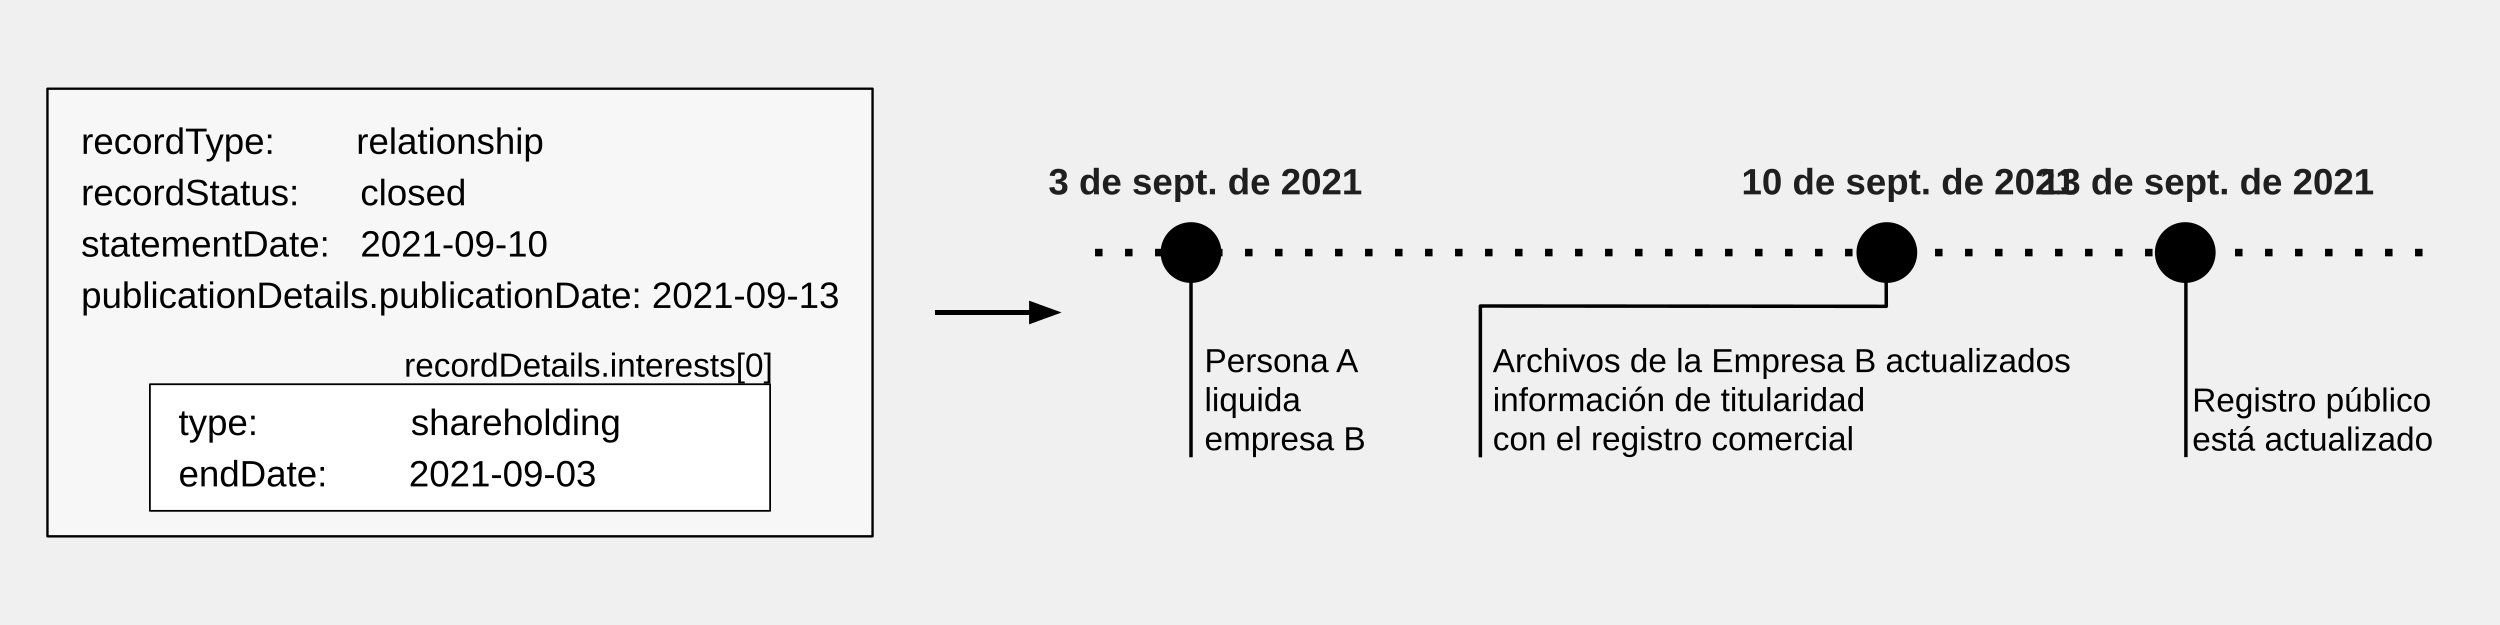
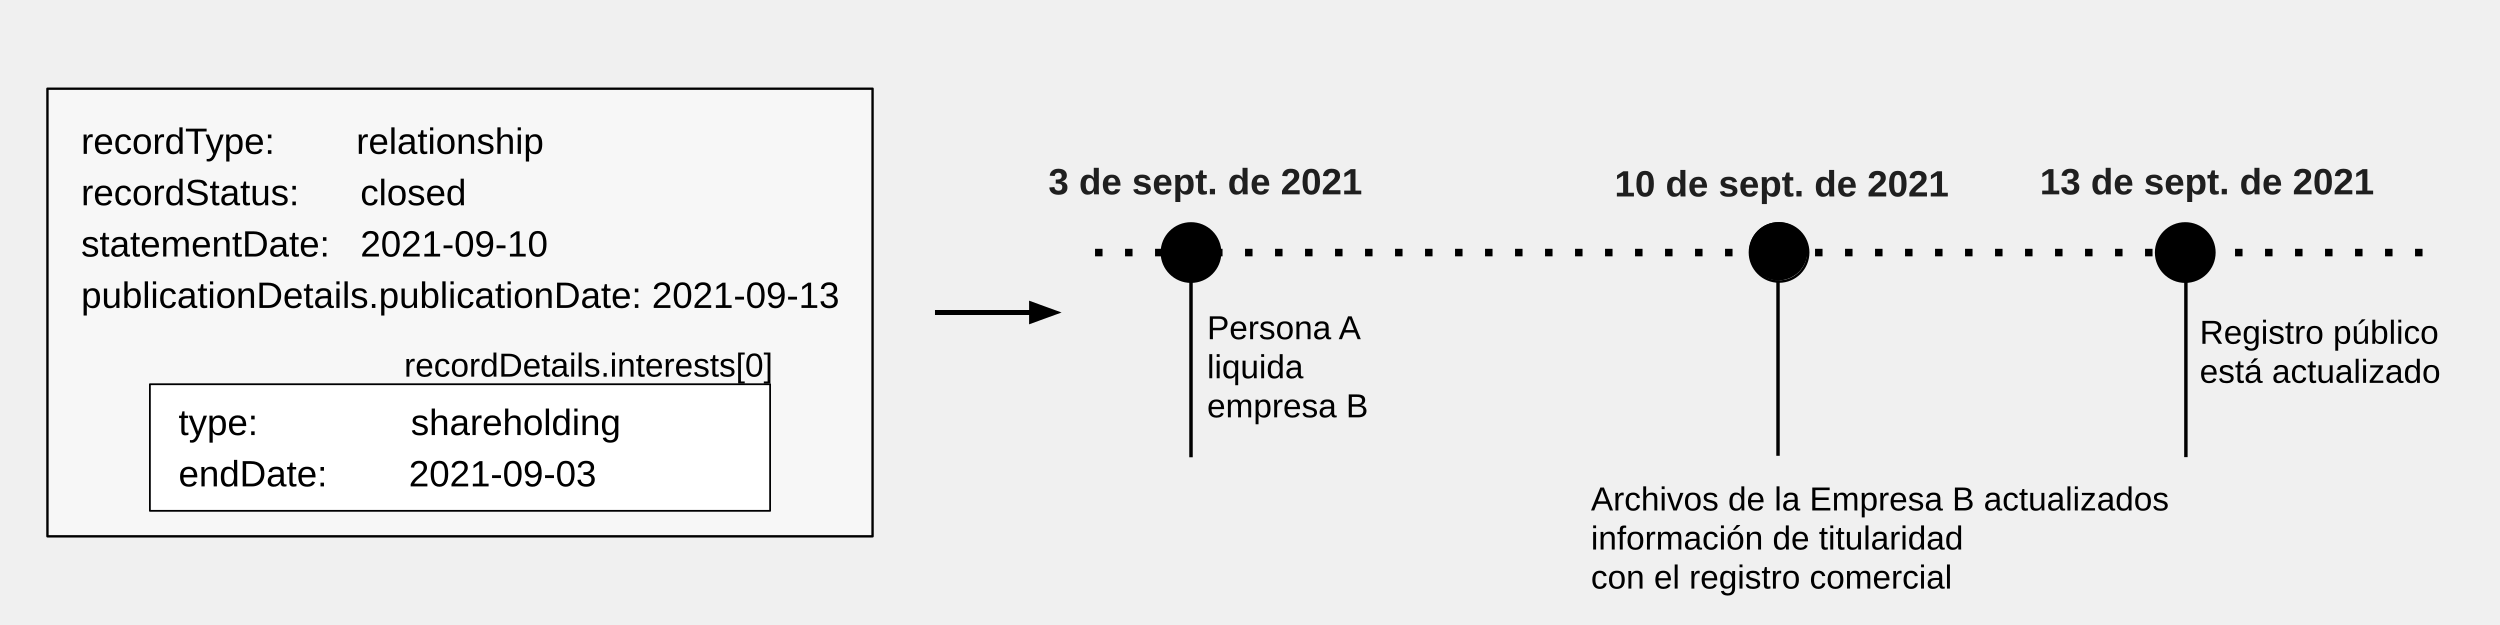
<svg xmlns="http://www.w3.org/2000/svg" version="1.1" viewBox="0 0 1000 250" fill="none" stroke="none" stroke-linecap="square" stroke-miterlimit="10" id="svg15" width="1000" height="250">
  <defs id="defs15">
    </defs>
  <clipPath id="p.0">
    <path d="M 0,0 H 481.134 V 423.533 H 0 Z" clip-rule="nonzero" id="path1" />
  </clipPath>
  <g clip-path="url(#p.0)" id="g15" style="display:inline" transform="translate(0,20.80498)">
    <path fill="#000000" fill-opacity="0" d="M 0,0 H 481.134 V 423.533 H 0 Z" fill-rule="evenodd" id="path2" />
    <path fill="#000000" fill-opacity="0" d="m 60,92 v 109.523 h 0.063 v 109.532" fill-rule="evenodd" id="path3" />
    <path fill="#ffffff" d="m 24,56 v 0 c 0,-19.882 16.118,-36 36,-36 v 0 C 69.548,20 78.705,23.793 85.456,30.544 92.207,37.295 96,46.452 96,56 v 0 c 0,19.882 -16.118,36 -36,36 v 0 c -19.882,0 -36,-16.118 -36,-36 z" fill-rule="evenodd" id="path6" />
    <path fill="#000000" fill-opacity="0" d="m 24,20 h 72 v 72 h -72 z" fill-rule="evenodd" id="path8" />
    <path fill="#000000" fill-opacity="0" d="m 24,311.047 h 72 v 72 h -72 z" fill-rule="evenodd" id="path12" />
    <path fill="#000000" fill-opacity="0" d="m 129.969,360.055 h 19.213 v 0.945 h -19.213 z" fill-rule="evenodd" id="path14" />
    <path fill="#000000" fill-opacity="0" d="m 182.756,360.055 h 19.213 v 0.945 h -19.213 z" fill-rule="evenodd" id="path15" />
  </g>
  <g id="layer1" transform="translate(-26.6913,9.61991)" />
  <g id="layer3" transform="translate(-26.6913,9.61991)" />
  <g id="layer2" style="display:inline" transform="translate(-26.6913,9.61991)">
    <g id="g6" transform="translate(-73.09616,-125.9789)">
      <rect style="display:inline;fill:#ffffff;fill-opacity:1;stroke:#3c31d4;stroke-width:0.708;stroke-linecap:round;stroke-linejoin:round;stroke-miterlimit:10;stroke-dasharray:none;stroke-opacity:1" id="rect11772-8-1" width="248.086" height="50.655" x="154.22" y="211.839" />
      <text xml:space="preserve" style="font-style:normal;font-variant:normal;font-weight:normal;font-stretch:normal;line-height:0%;font-family:Roboto;-inkscape-font-specification:'Roboto, Normal';text-align:start;letter-spacing:0px;word-spacing:0px;writing-mode:lr-tb;text-anchor:start;display:inline;fill:#535353;fill-opacity:1;stroke:none;stroke-width:1px;stroke-linecap:butt;stroke-linejoin:miter;stroke-opacity:1" x="165.668" y="226.18" id="text14691-5">
        <tspan x="165.668" y="226.18" style="color:#000000;font-style:normal;font-variant:normal;font-weight:normal;font-stretch:normal;font-size:15px;line-height:140%;font-family:Roboto;-inkscape-font-specification:'Roboto, Normal';text-align:start;writing-mode:lr-tb;text-anchor:start;clip-rule:nonzero;display:inline;overflow:visible;visibility:visible;opacity:1;isolation:auto;mix-blend-mode:normal;color-interpolation:sRGB;color-interpolation-filters:linearRGB;solid-color:#000000;solid-opacity:1;fill:#535353;fill-opacity:1;fill-rule:nonzero;stroke:none;stroke-width:1px;stroke-linecap:butt;stroke-linejoin:miter;stroke-miterlimit:4;stroke-dasharray:none;stroke-dashoffset:0;stroke-opacity:1;color-rendering:auto;image-rendering:auto;shape-rendering:auto;text-rendering:auto;enable-background:accumulate" id="tspan9725-9">type: selfDeclaration</tspan>
        <tspan x="165.668" y="247.18" style="color:#000000;font-style:normal;font-variant:normal;font-weight:normal;font-stretch:normal;font-size:15px;line-height:140%;font-family:Roboto;-inkscape-font-specification:'Roboto, Normal';text-align:start;writing-mode:lr-tb;text-anchor:start;clip-rule:nonzero;display:inline;overflow:visible;visibility:visible;opacity:1;isolation:auto;mix-blend-mode:normal;color-interpolation:sRGB;color-interpolation-filters:linearRGB;solid-color:#000000;solid-opacity:1;fill:#535353;fill-opacity:1;fill-rule:nonzero;stroke:none;stroke-width:1px;stroke-linecap:butt;stroke-linejoin:miter;stroke-miterlimit:4;stroke-dasharray:none;stroke-dashoffset:0;stroke-opacity:1;color-rendering:auto;image-rendering:auto;shape-rendering:auto;text-rendering:auto;enable-background:accumulate" id="tspan10952-4">assertedBy: Acme Industries Ltd</tspan>
      </text>
      <text class="cls-3" id="text31-0-9" style="font-style:normal;font-variant:normal;font-weight:bold;font-stretch:normal;font-size:13.75px;line-height:0%;font-family:Roboto;-inkscape-font-specification:'Roboto, Bold';text-align:end;writing-mode:lr-tb;text-anchor:end;display:inline;fill:#ffffff;fill-opacity:1" x="436.33" y="198.809">
        <tspan x="396.976" y="198.809" id="tspan35-6-0" style="font-style:normal;font-variant:normal;font-weight:bold;font-stretch:normal;font-size:13.75px;line-height:125%;font-family:Roboto;-inkscape-font-specification:'Roboto, Bold';text-align:end;writing-mode:lr-tb;text-anchor:end;fill:#1f1f1f;fill-opacity:1">source</tspan>
      </text>
      <rect style="display:inline;fill:#f7f7f7;fill-opacity:1;stroke:#000000;stroke-width:0.956;stroke-linecap:round;stroke-linejoin:round;stroke-miterlimit:10;stroke-dasharray:none;stroke-opacity:1" id="rect11772-5" width="330.044" height="179.044" x="118.765" y="151.837" />
-       <g id="g5" transform="translate(-11.99631)">
-         <rect style="fill:#ffffff;fill-opacity:1;stroke:#000001;stroke-width:0.708;stroke-linecap:round;stroke-linejoin:round;stroke-miterlimit:10;stroke-dasharray:none;stroke-opacity:1" id="rect11772-8-4" width="248.086" height="50.655" x="171.741" y="270.045" />
-         <text xml:space="preserve" style="font-style:normal;font-variant:normal;font-weight:normal;font-stretch:normal;font-size:14.667px;line-height:0%;font-family:Arial;-inkscape-font-specification:'Arial, Normal';font-variant-ligatures:normal;font-variant-caps:normal;font-variant-numeric:normal;font-variant-east-asian:normal;text-align:start;letter-spacing:0px;word-spacing:0px;writing-mode:lr-tb;text-anchor:start;fill:#535353;fill-opacity:1;stroke:none;stroke-width:1px;stroke-linecap:butt;stroke-linejoin:miter;stroke-opacity:1" x="183.19" y="290.386" id="text14691-44">
-           <tspan x="183.19" y="290.386" style="color:#000000;font-style:normal;font-variant:normal;font-weight:normal;font-stretch:normal;font-size:14.667px;line-height:140%;font-family:Arial;-inkscape-font-specification:'Arial, Normal';font-variant-ligatures:normal;font-variant-caps:normal;font-variant-numeric:normal;font-variant-east-asian:normal;text-align:start;writing-mode:lr-tb;text-anchor:start;clip-rule:nonzero;display:inline;overflow:visible;visibility:visible;opacity:1;isolation:auto;mix-blend-mode:normal;color-interpolation:sRGB;color-interpolation-filters:linearRGB;solid-color:#000000;solid-opacity:1;fill:#000000;fill-opacity:1;fill-rule:nonzero;stroke:none;stroke-width:1px;stroke-linecap:butt;stroke-linejoin:miter;stroke-miterlimit:4;stroke-dasharray:none;stroke-dashoffset:0;stroke-opacity:1;color-rendering:auto;image-rendering:auto;shape-rendering:auto;text-rendering:auto;enable-background:accumulate" id="tspan9725-4">type:               shareholding</tspan>
-           <tspan x="183.19" y="310.919" style="color:#000000;font-style:normal;font-variant:normal;font-weight:normal;font-stretch:normal;font-size:14.667px;line-height:140%;font-family:Arial;-inkscape-font-specification:'Arial, Normal';font-variant-ligatures:normal;font-variant-caps:normal;font-variant-numeric:normal;font-variant-east-asian:normal;text-align:start;writing-mode:lr-tb;text-anchor:start;clip-rule:nonzero;display:inline;overflow:visible;visibility:visible;opacity:1;isolation:auto;mix-blend-mode:normal;color-interpolation:sRGB;color-interpolation-filters:linearRGB;solid-color:#000000;solid-opacity:1;fill:#000000;fill-opacity:1;fill-rule:nonzero;stroke:none;stroke-width:1px;stroke-linecap:butt;stroke-linejoin:miter;stroke-miterlimit:4;stroke-dasharray:none;stroke-dashoffset:0;stroke-opacity:1;color-rendering:auto;image-rendering:auto;shape-rendering:auto;text-rendering:auto;enable-background:accumulate" id="tspan10952-7">endDate:        2021-09-03</tspan>
+       <rect style="fill:#ffffff;fill-opacity:1;stroke:#000001;stroke-width:0.708;stroke-linecap:round;stroke-linejoin:round;stroke-miterlimit:10;stroke-dasharray:none;stroke-opacity:1" id="rect11772-8-4" width="248.086" height="50.655" x="159.745" y="270.045" />
+       <text xml:space="preserve" style="font-style:normal;font-variant:normal;font-weight:normal;font-stretch:normal;font-size:14.667px;line-height:0%;font-family:Arial;-inkscape-font-specification:'Arial, Normal';font-variant-ligatures:normal;font-variant-caps:normal;font-variant-numeric:normal;font-variant-east-asian:normal;text-align:start;letter-spacing:0px;word-spacing:0px;writing-mode:lr-tb;text-anchor:start;fill:#535353;fill-opacity:1;stroke:none;stroke-width:1px;stroke-linecap:butt;stroke-linejoin:miter;stroke-opacity:1" x="171.193" y="290.386" id="text14691-44">
+         <tspan x="171.193" y="290.386" style="color:#000000;font-style:normal;font-variant:normal;font-weight:normal;font-stretch:normal;font-size:14.667px;line-height:140%;font-family:Arial;-inkscape-font-specification:'Arial, Normal';font-variant-ligatures:normal;font-variant-caps:normal;font-variant-numeric:normal;font-variant-east-asian:normal;text-align:start;writing-mode:lr-tb;text-anchor:start;clip-rule:nonzero;display:inline;overflow:visible;visibility:visible;opacity:1;isolation:auto;mix-blend-mode:normal;color-interpolation:sRGB;color-interpolation-filters:linearRGB;solid-color:#000000;solid-opacity:1;fill:#000000;fill-opacity:1;fill-rule:nonzero;stroke:none;stroke-width:1px;stroke-linecap:butt;stroke-linejoin:miter;stroke-miterlimit:4;stroke-dasharray:none;stroke-dashoffset:0;stroke-opacity:1;color-rendering:auto;image-rendering:auto;shape-rendering:auto;text-rendering:auto;enable-background:accumulate" id="tspan9725-4">type:               shareholding</tspan>
+         <tspan x="171.193" y="310.919" style="color:#000000;font-style:normal;font-variant:normal;font-weight:normal;font-stretch:normal;font-size:14.667px;line-height:140%;font-family:Arial;-inkscape-font-specification:'Arial, Normal';font-variant-ligatures:normal;font-variant-caps:normal;font-variant-numeric:normal;font-variant-east-asian:normal;text-align:start;writing-mode:lr-tb;text-anchor:start;clip-rule:nonzero;display:inline;overflow:visible;visibility:visible;opacity:1;isolation:auto;mix-blend-mode:normal;color-interpolation:sRGB;color-interpolation-filters:linearRGB;solid-color:#000000;solid-opacity:1;fill:#000000;fill-opacity:1;fill-rule:nonzero;stroke:none;stroke-width:1px;stroke-linecap:butt;stroke-linejoin:miter;stroke-miterlimit:4;stroke-dasharray:none;stroke-dashoffset:0;stroke-opacity:1;color-rendering:auto;image-rendering:auto;shape-rendering:auto;text-rendering:auto;enable-background:accumulate" id="tspan10952-7">endDate:        2021-09-03</tspan>
+       </text>
+       <text class="cls-3" id="text31-0-6" style="font-style:normal;font-variant:normal;font-weight:bold;font-stretch:normal;font-size:13.333px;line-height:0%;font-family:Arial;-inkscape-font-specification:'Arial, Bold';font-variant-ligatures:normal;font-variant-caps:normal;font-variant-numeric:normal;font-variant-east-asian:normal;text-align:end;writing-mode:lr-tb;text-anchor:end;fill:#ffffff;fill-opacity:1" x="448.262" y="267.015">
+         <tspan x="408.908" y="267.015" id="tspan35-6-3" style="font-style:normal;font-variant:normal;font-weight:normal;font-stretch:normal;font-size:13.333px;line-height:125%;font-family:Arial;-inkscape-font-specification:'Arial, Bold';font-variant-ligatures:normal;font-variant-caps:normal;font-variant-numeric:normal;font-variant-east-asian:normal;text-align:end;writing-mode:lr-tb;text-anchor:end;fill:#000000;fill-opacity:1">recordDetails.interests[0]</tspan>
+       </text>
+       <path fill="#000000" fill-opacity="0" d="m 225.787,172.359 h 960 v 720 H 225.787 Z" fill-rule="evenodd" id="path2-3" />
+       <path fill="#000000" fill-opacity="0" d="M 478.577,217.066 H 1176.152" fill-rule="evenodd" id="path3-7" />
+       <path fill="#000000" fill-opacity="0" d="m 691.94,334.334 v -92.709 h 166.394 v -92.709" fill-rule="evenodd" id="path15-6" />
+       <path stroke="#000000" stroke-width="3" stroke-linejoin="round" stroke-linecap="butt" stroke-dasharray="3, 9" d="M 537.803,217.379 H 1075.876" fill-rule="evenodd" id="path4" />
+       <g id="g18" transform="translate(-11.99631,0.3129977)">
+         <path fill="#000000" d="m 576.529,217.066 v 0 c 0,-6.436 5.217,-11.654 11.654,-11.654 v 0 c 3.091,0 6.055,1.228 8.24,3.413 2.185,2.185 3.413,5.15 3.413,8.24 v 0 c 0,6.436 -5.217,11.654 -11.654,11.654 v 0 c -6.436,0 -11.654,-5.217 -11.654,-11.654 z" fill-rule="evenodd" id="path5" />
+         <path stroke="#000000" stroke-width="1" stroke-linejoin="round" stroke-linecap="butt" d="m 576.529,217.066 v 0 c 0,-6.436 5.217,-11.654 11.654,-11.654 v 0 c 3.091,0 6.055,1.228 8.24,3.413 2.185,2.185 3.413,5.15 3.413,8.24 v 0 c 0,6.436 -5.217,11.654 -11.654,11.654 v 0 c -6.436,0 -11.654,-5.217 -11.654,-11.654 z" fill-rule="evenodd" id="path6-5" />
+         <path fill="#000000" d="m 811.456,216.562 v 0 c 0,-6.436 5.217,-11.654 11.654,-11.654 v 0 c 3.091,0 6.055,1.228 8.24,3.413 2.185,2.185 3.413,5.15 3.413,8.24 v 0 c 0,6.436 -5.217,11.654 -11.654,11.654 v 0 c -6.436,0 -11.654,-5.217 -11.654,-11.654 z" fill-rule="evenodd" id="path7" />
+         <path stroke="#000000" stroke-width="1" stroke-linejoin="round" stroke-linecap="butt" d="m 811.753,217.02 v 0 c 0,-6.436 5.217,-11.654 11.654,-11.654 v 0 c 3.091,0 6.055,1.228 8.24,3.413 2.185,2.185 3.413,5.15 3.413,8.24 v 0 c 0,6.436 -5.217,11.654 -11.654,11.654 v 0 c -6.436,0 -11.654,-5.217 -11.654,-11.654 z" fill-rule="evenodd" id="path8-3" />
+         <path fill="#000000" d="m 974.235,217.066 v 0 c 0,-6.436 5.217,-11.654 11.654,-11.654 v 0 c 3.091,0 6.055,1.228 8.24,3.413 2.185,2.185 3.413,5.15 3.413,8.24 v 0 c 0,6.436 -5.217,11.654 -11.654,11.654 v 0 c -6.436,0 -11.654,-5.217 -11.654,-11.654 z" fill-rule="evenodd" id="path9" />
+         <path stroke="#000000" stroke-width="1" stroke-linejoin="round" stroke-linecap="butt" d="m 974.235,217.066 v 0 c 0,-6.436 5.217,-11.654 11.654,-11.654 v 0 c 3.091,0 6.055,1.228 8.24,3.413 2.185,2.185 3.413,5.15 3.413,8.24 v 0 c 0,6.436 -5.217,11.654 -11.654,11.654 v 0 c -6.436,0 -11.654,-5.217 -11.654,-11.654 z" fill-rule="evenodd" id="path10" />
+         <path fill="#000000" fill-opacity="0" d="m 588.183,228.72 v 67.37" fill-rule="evenodd" id="path11" />
+         <path stroke="#000000" stroke-width="1.308" stroke-linejoin="round" stroke-linecap="butt" d="m 588.183,208.787 v 90.156" fill-rule="evenodd" id="path12-5" style="stroke-width:1.395;stroke-dasharray:none" />
+         <path fill="#000000" fill-opacity="0" d="m 1031.889,228.72 v 67.37" fill-rule="evenodd" id="path13" />
+         <path stroke="#000000" stroke-width="1.113" stroke-linejoin="round" stroke-linecap="butt" d="m 986.141,228.72 v 70.177" fill-rule="evenodd" id="path14-6" style="stroke-width:1.376;stroke-dasharray:none" />
+         <text class="cls-3" id="text31-0-6-2" style="font-style:normal;font-variant:normal;font-weight:bold;font-stretch:normal;font-size:14.667px;line-height:0%;font-family:Arial;-inkscape-font-specification:'Arial, Bold';font-variant-ligatures:normal;font-variant-caps:normal;font-variant-numeric:normal;font-variant-east-asian:normal;text-align:end;writing-mode:lr-tb;text-anchor:end;display:inline;fill:#ffffff;fill-opacity:1" x="696.049" y="193.791">
+           <tspan x="656.695" y="193.791" id="tspan35-6-3-9" style="font-style:normal;font-variant:normal;font-weight:bold;font-stretch:normal;font-size:14.667px;line-height:125%;font-family:Arial;-inkscape-font-specification:'Arial, Bold';font-variant-ligatures:normal;font-variant-caps:normal;font-variant-numeric:normal;font-variant-east-asian:normal;text-align:end;writing-mode:lr-tb;text-anchor:end;fill:#1f1f1f;fill-opacity:1">3 de sept. de 2021</tspan>
        </text>
-         <text class="cls-3" id="text31-0-6" style="font-style:normal;font-variant:normal;font-weight:bold;font-stretch:normal;font-size:13.333px;line-height:0%;font-family:Arial;-inkscape-font-specification:'Arial, Bold';font-variant-ligatures:normal;font-variant-caps:normal;font-variant-numeric:normal;font-variant-east-asian:normal;text-align:end;writing-mode:lr-tb;text-anchor:end;fill:#ffffff;fill-opacity:1" x="460.258" y="267.015">
-           <tspan x="420.904" y="267.015" id="tspan35-6-3" style="font-style:normal;font-variant:normal;font-weight:normal;font-stretch:normal;font-size:13.333px;line-height:125%;font-family:Arial;-inkscape-font-specification:'Arial, Bold';font-variant-ligatures:normal;font-variant-caps:normal;font-variant-numeric:normal;font-variant-east-asian:normal;text-align:end;writing-mode:lr-tb;text-anchor:end;fill:#000000;fill-opacity:1">recordDetails.interests[0]</tspan>
+         <text class="cls-3" id="text31-0-6-3" style="font-style:normal;font-variant:normal;font-weight:bold;font-stretch:normal;font-size:14.667px;line-height:0%;font-family:Arial;-inkscape-font-specification:'Arial, Bold';font-variant-ligatures:normal;font-variant-caps:normal;font-variant-numeric:normal;font-variant-east-asian:normal;text-align:end;writing-mode:lr-tb;text-anchor:end;display:inline;fill:#ffffff;fill-opacity:1" x="930.673" y="194.636">
+           <tspan x="891.319" y="194.636" id="tspan35-6-3-6" style="font-style:normal;font-variant:normal;font-weight:bold;font-stretch:normal;font-size:14.667px;line-height:125%;font-family:Arial;-inkscape-font-specification:'Arial, Bold';font-variant-ligatures:normal;font-variant-caps:normal;font-variant-numeric:normal;font-variant-east-asian:normal;text-align:end;writing-mode:lr-tb;text-anchor:end;fill:#1f1f1f;fill-opacity:1">10 de sept. de 2021</tspan>
        </text>
-         <path fill="#000000" fill-opacity="0" d="m 237.784,172.359 h 960 v 720 H 237.784 Z" fill-rule="evenodd" id="path2-3" />
-         <path fill="#000000" fill-opacity="0" d="m 490.574,217.066 h 697.575" fill-rule="evenodd" id="path3-7" />
-         <path fill="#000000" fill-opacity="0" d="M 703.936,334.334 V 241.626 H 870.33 V 148.917" fill-rule="evenodd" id="path15-6" />
-         <g id="g19" transform="translate(0,0.3129977)">
-           <path stroke="#000000" stroke-width="3" stroke-linejoin="round" stroke-linecap="butt" stroke-dasharray="3, 9" d="m 549.799,217.066 h 538.073" fill-rule="evenodd" id="path4" />
-           <g id="g18">
-             <path fill="#000000" d="m 576.529,217.066 v 0 c 0,-6.436 5.217,-11.654 11.654,-11.654 v 0 c 3.091,0 6.055,1.228 8.24,3.413 2.185,2.185 3.413,5.15 3.413,8.24 v 0 c 0,6.436 -5.217,11.654 -11.654,11.654 v 0 c -6.436,0 -11.654,-5.217 -11.654,-11.654 z" fill-rule="evenodd" id="path5" />
-             <path stroke="#000000" stroke-width="1" stroke-linejoin="round" stroke-linecap="butt" d="m 576.529,217.066 v 0 c 0,-6.436 5.217,-11.654 11.654,-11.654 v 0 c 3.091,0 6.055,1.228 8.24,3.413 2.185,2.185 3.413,5.15 3.413,8.24 v 0 c 0,6.436 -5.217,11.654 -11.654,11.654 v 0 c -6.436,0 -11.654,-5.217 -11.654,-11.654 z" fill-rule="evenodd" id="path6-5" />
-             <path fill="#000000" d="m 854.87,217.066 v 0 c 0,-6.436 5.217,-11.654 11.654,-11.654 v 0 c 3.091,0 6.055,1.228 8.24,3.413 2.185,2.185 3.413,5.15 3.413,8.24 v 0 c 0,6.436 -5.217,11.654 -11.654,11.654 v 0 c -6.436,0 -11.654,-5.217 -11.654,-11.654 z" fill-rule="evenodd" id="path7" />
-             <path stroke="#000000" stroke-width="1" stroke-linejoin="round" stroke-linecap="butt" d="m 854.87,217.066 v 0 c 0,-6.436 5.217,-11.654 11.654,-11.654 v 0 c 3.091,0 6.055,1.228 8.24,3.413 2.185,2.185 3.413,5.15 3.413,8.24 v 0 c 0,6.436 -5.217,11.654 -11.654,11.654 v 0 c -6.436,0 -11.654,-5.217 -11.654,-11.654 z" fill-rule="evenodd" id="path8-3" />
-             <path fill="#000000" d="m 974.235,217.066 v 0 c 0,-6.436 5.217,-11.654 11.654,-11.654 v 0 c 3.091,0 6.055,1.228 8.24,3.413 2.185,2.185 3.413,5.15 3.413,8.24 v 0 c 0,6.436 -5.217,11.654 -11.654,11.654 v 0 c -6.436,0 -11.654,-5.217 -11.654,-11.654 z" fill-rule="evenodd" id="path9" />
-             <path stroke="#000000" stroke-width="1" stroke-linejoin="round" stroke-linecap="butt" d="m 974.235,217.066 v 0 c 0,-6.436 5.217,-11.654 11.654,-11.654 v 0 c 3.091,0 6.055,1.228 8.24,3.413 2.185,2.185 3.413,5.15 3.413,8.24 v 0 c 0,6.436 -5.217,11.654 -11.654,11.654 v 0 c -6.436,0 -11.654,-5.217 -11.654,-11.654 z" fill-rule="evenodd" id="path10" />
-             <path fill="#000000" fill-opacity="0" d="m 588.183,228.72 v 67.37" fill-rule="evenodd" id="path11" />
-             <path stroke="#000000" stroke-width="1.308" stroke-linejoin="round" stroke-linecap="butt" d="m 588.183,208.787 v 90.156" fill-rule="evenodd" id="path12-5" style="stroke-width:1.395;stroke-dasharray:none" />
-             <path fill="#000000" fill-opacity="0" d="m 1031.889,228.72 v 67.37" fill-rule="evenodd" id="path13" />
-             <path stroke="#000000" stroke-width="1.113" stroke-linejoin="round" stroke-linecap="butt" d="m 986.141,228.72 v 70.177" fill-rule="evenodd" id="path14-6" style="stroke-width:1.376;stroke-dasharray:none" />
-             <path stroke="#000000" stroke-width="0.863" stroke-linejoin="round" stroke-linecap="butt" d="m 703.932,298.979 v -1.535 -1.392 m 0,0 v -57.606 l 162.362,0.13 -0.064,-30.829" fill-rule="evenodd" id="path16" style="stroke-width:1.401;stroke-dasharray:none" />
-             <text class="cls-3" id="text31-0-6-2" style="font-style:normal;font-variant:normal;font-weight:bold;font-stretch:normal;font-size:14.667px;line-height:0%;font-family:Arial;-inkscape-font-specification:'Arial, Bold';font-variant-ligatures:normal;font-variant-caps:normal;font-variant-numeric:normal;font-variant-east-asian:normal;text-align:end;writing-mode:lr-tb;text-anchor:end;display:inline;fill:#ffffff;fill-opacity:1" x="696.049" y="193.791">
-               <tspan x="656.695" y="193.791" id="tspan35-6-3-9" style="font-style:normal;font-variant:normal;font-weight:bold;font-stretch:normal;font-size:14.667px;line-height:125%;font-family:Arial;-inkscape-font-specification:'Arial, Bold';font-variant-ligatures:normal;font-variant-caps:normal;font-variant-numeric:normal;font-variant-east-asian:normal;text-align:end;writing-mode:lr-tb;text-anchor:end;fill:#1f1f1f;fill-opacity:1">3 de sept. de 2021</tspan>
-             </text>
-             <text class="cls-3" id="text31-0-6-3" style="font-style:normal;font-variant:normal;font-weight:bold;font-stretch:normal;font-size:14.667px;line-height:0%;font-family:Arial;-inkscape-font-specification:'Arial, Bold';font-variant-ligatures:normal;font-variant-caps:normal;font-variant-numeric:normal;font-variant-east-asian:normal;text-align:end;writing-mode:lr-tb;text-anchor:end;display:inline;fill:#ffffff;fill-opacity:1" x="981.438" y="193.791">
-               <tspan x="942.084" y="193.791" id="tspan35-6-3-6" style="font-style:normal;font-variant:normal;font-weight:bold;font-stretch:normal;font-size:14.667px;line-height:125%;font-family:Arial;-inkscape-font-specification:'Arial, Bold';font-variant-ligatures:normal;font-variant-caps:normal;font-variant-numeric:normal;font-variant-east-asian:normal;text-align:end;writing-mode:lr-tb;text-anchor:end;fill:#1f1f1f;fill-opacity:1">10 de sept. de 2021</tspan>
-             </text>
-             <text class="cls-3" id="text31-0-6-3-3" style="font-style:normal;font-variant:normal;font-weight:bold;font-stretch:normal;font-size:14.667px;line-height:0%;font-family:Arial;-inkscape-font-specification:'Arial, Bold';font-variant-ligatures:normal;font-variant-caps:normal;font-variant-numeric:normal;font-variant-east-asian:normal;text-align:end;writing-mode:lr-tb;text-anchor:end;display:inline;fill:#ffffff;fill-opacity:1" x="1100.803" y="193.791">
-               <tspan x="1061.449" y="193.791" id="tspan35-6-3-6-5" style="font-style:normal;font-variant:normal;font-weight:bold;font-stretch:normal;font-size:14.667px;line-height:125%;font-family:Arial;-inkscape-font-specification:'Arial, Bold';font-variant-ligatures:normal;font-variant-caps:normal;font-variant-numeric:normal;font-variant-east-asian:normal;text-align:end;writing-mode:lr-tb;text-anchor:end;fill:#1f1f1f;fill-opacity:1">13 de sept. de 2021</tspan>
-             </text>
-             <text xml:space="preserve" style="font-size:13.333px;line-height:15.625px;font-family:Arial;-inkscape-font-specification:Arial;text-align:start;text-anchor:start;fill:#000000;stroke-opacity:0.957" x="593.584" y="264.887" id="text17">
-               <tspan x="593.584" y="264.887" id="tspan19" style="font-size:13.333px;line-height:15.625px">Persona A </tspan>
-               <tspan x="593.584" y="280.512" id="tspan20" style="font-size:13.333px;line-height:15.625px">liquida</tspan>
-               <tspan x="593.584" y="296.137" style="font-size:13.333px;line-height:15.625px" id="tspan9">empresa B</tspan>
-             </text>
-             <text xml:space="preserve" style="font-size:13.333px;line-height:15.625px;font-family:Arial;-inkscape-font-specification:Arial;text-align:start;text-anchor:start;fill:#000000;stroke-opacity:0.957" x="988.68" y="280.668" id="text17-1">
-               <tspan x="988.68" y="280.668" id="tspan20-7" style="font-size:13.333px;line-height:15.625px">Registro público</tspan>
-               <tspan x="988.68" y="296.293" id="tspan23" style="font-size:13.333px;line-height:15.625px">está actualizado</tspan>
-             </text>
-             <text xml:space="preserve" style="font-size:13.333px;line-height:15.625px;font-family:Arial;-inkscape-font-specification:Arial;text-align:start;text-anchor:start;fill:#000000;stroke-opacity:0.957" x="708.889" y="264.887" id="text17-6">
-               <tspan x="708.889" y="264.887" id="tspan21" style="font-size:13.333px;line-height:15.625px">Archivos de la Empresa B actualizados</tspan>
-               <tspan x="708.889" y="280.512" id="tspan22" style="font-size:13.333px;line-height:15.625px">información de titularidad</tspan>
-               <tspan x="708.889" y="296.137" id="tspan7" style="font-size:13.333px;line-height:15.625px">con el registro comercial</tspan>
-             </text>
-           </g>
-         </g>
+         <text class="cls-3" id="text31-0-6-3-3" style="font-style:normal;font-variant:normal;font-weight:bold;font-stretch:normal;font-size:14.667px;line-height:0%;font-family:Arial;-inkscape-font-specification:'Arial, Bold';font-variant-ligatures:normal;font-variant-caps:normal;font-variant-numeric:normal;font-variant-east-asian:normal;text-align:end;writing-mode:lr-tb;text-anchor:end;display:inline;fill:#ffffff;fill-opacity:1" x="1100.803" y="193.791">
+           <tspan x="1061.449" y="193.791" id="tspan35-6-3-6-5" style="font-style:normal;font-variant:normal;font-weight:bold;font-stretch:normal;font-size:14.667px;line-height:125%;font-family:Arial;-inkscape-font-specification:'Arial, Bold';font-variant-ligatures:normal;font-variant-caps:normal;font-variant-numeric:normal;font-variant-east-asian:normal;text-align:end;writing-mode:lr-tb;text-anchor:end;fill:#1f1f1f;fill-opacity:1">13 de sept. de 2021</tspan>
+         </text>
+         <text xml:space="preserve" style="font-size:13.333px;line-height:15.625px;font-family:Arial;-inkscape-font-specification:Arial;text-align:start;text-anchor:start;fill:#000000;stroke-opacity:0.957" x="594.612" y="251.738" id="text17">
+           <tspan x="594.612" y="251.738" id="tspan19" style="font-size:13.333px;line-height:15.625px">Persona A </tspan>
+           <tspan x="594.612" y="267.363" id="tspan20" style="font-size:13.333px;line-height:15.625px">liquida</tspan>
+           <tspan x="594.612" y="282.988" style="font-size:13.333px;line-height:15.625px" id="tspan9">empresa B</tspan>
+         </text>
+         <text xml:space="preserve" style="font-size:13.333px;line-height:15.625px;font-family:Arial;-inkscape-font-specification:Arial;text-align:start;text-anchor:start;fill:#000000;stroke-opacity:0.957" x="991.655" y="253.568" id="text17-1">
+           <tspan x="991.655" y="253.568" id="tspan20-7" style="font-size:13.333px;line-height:15.625px">Registro público</tspan>
+           <tspan x="991.655" y="269.193" id="tspan23" style="font-size:13.333px;line-height:15.625px">está actualizado</tspan>
+         </text>
+         <text xml:space="preserve" style="font-size:13.333px;line-height:15.625px;font-family:Arial;-inkscape-font-specification:Arial;text-align:start;text-anchor:start;fill:#000000;stroke-opacity:0.957" x="748.155" y="320.242" id="text17-6">
+           <tspan x="748.155" y="320.242" id="tspan21" style="font-size:13.333px;line-height:15.625px">Archivos de la Empresa B actualizados</tspan>
+           <tspan x="748.155" y="335.867" id="tspan22" style="font-size:13.333px;line-height:15.625px">información de titularidad</tspan>
+           <tspan x="748.155" y="351.492" id="tspan7" style="font-size:13.333px;line-height:15.625px">con el registro comercial</tspan>
+         </text>
+         <path stroke="#000000" stroke-width="1.113" stroke-linejoin="round" stroke-linecap="butt" d="m 822.988,228.184 v 70.177" fill-rule="evenodd" id="path14-6-3" style="display:inline;stroke-width:1.376;stroke-dasharray:none" />
      </g>
      <text xml:space="preserve" style="font-style:normal;font-variant:normal;font-weight:normal;font-stretch:normal;font-size:14.667px;line-height:0%;font-family:Arial;-inkscape-font-specification:'Arial, Normal';font-variant-ligatures:normal;font-variant-caps:normal;font-variant-numeric:normal;font-variant-east-asian:normal;text-align:start;letter-spacing:0px;word-spacing:0px;writing-mode:lr-tb;text-anchor:start;fill:#535353;fill-opacity:1;stroke:none;stroke-width:1px;stroke-linecap:butt;stroke-linejoin:miter;stroke-opacity:1" x="132.24" y="157.385" id="text14691-4-1">
        <tspan x="132.24" y="157.385" style="color:#000000;font-style:normal;font-variant:normal;font-weight:normal;font-stretch:normal;font-size:14.667px;line-height:140%;font-family:Arial;-inkscape-font-specification:'Arial, Normal';font-variant-ligatures:normal;font-variant-caps:normal;font-variant-numeric:normal;font-variant-east-asian:normal;text-align:start;writing-mode:lr-tb;text-anchor:start;clip-rule:nonzero;display:inline;overflow:visible;visibility:visible;opacity:1;isolation:auto;mix-blend-mode:normal;color-interpolation:sRGB;color-interpolation-filters:linearRGB;solid-color:#000000;solid-opacity:1;fill:#535353;fill-opacity:1;fill-rule:nonzero;stroke:none;stroke-width:1px;stroke-linecap:butt;stroke-linejoin:miter;stroke-miterlimit:4;stroke-dasharray:none;stroke-dashoffset:0;stroke-opacity:1;color-rendering:auto;image-rendering:auto;shape-rendering:auto;text-rendering:auto;enable-background:accumulate" id="tspan7-2" />
        <tspan x="132.24" y="177.919" style="color:#000000;font-style:normal;font-variant:normal;font-weight:normal;font-stretch:normal;font-size:14.667px;line-height:140%;font-family:Arial;-inkscape-font-specification:'Arial, Normal';font-variant-ligatures:normal;font-variant-caps:normal;font-variant-numeric:normal;font-variant-east-asian:normal;text-align:start;writing-mode:lr-tb;text-anchor:start;clip-rule:nonzero;display:inline;overflow:visible;visibility:visible;opacity:1;isolation:auto;mix-blend-mode:normal;color-interpolation:sRGB;color-interpolation-filters:linearRGB;solid-color:#000000;solid-opacity:1;fill:#000000;fill-opacity:1;fill-rule:nonzero;stroke:none;stroke-width:1px;stroke-linecap:butt;stroke-linejoin:miter;stroke-miterlimit:4;stroke-dasharray:none;stroke-dashoffset:0;stroke-opacity:1;color-rendering:auto;image-rendering:auto;shape-rendering:auto;text-rendering:auto;enable-background:accumulate" id="tspan3">recordType:        relationship</tspan>
        <tspan x="132.24" y="198.452" style="color:#000000;font-style:normal;font-variant:normal;font-weight:normal;font-stretch:normal;font-size:14.667px;line-height:140%;font-family:Arial;-inkscape-font-specification:'Arial, Normal';font-variant-ligatures:normal;font-variant-caps:normal;font-variant-numeric:normal;font-variant-east-asian:normal;text-align:start;writing-mode:lr-tb;text-anchor:start;clip-rule:nonzero;display:inline;overflow:visible;visibility:visible;opacity:1;isolation:auto;mix-blend-mode:normal;color-interpolation:sRGB;color-interpolation-filters:linearRGB;solid-color:#000000;solid-opacity:1;fill:#000000;fill-opacity:1;fill-rule:nonzero;stroke:none;stroke-width:1px;stroke-linecap:butt;stroke-linejoin:miter;stroke-miterlimit:4;stroke-dasharray:none;stroke-dashoffset:0;stroke-opacity:1;color-rendering:auto;image-rendering:auto;shape-rendering:auto;text-rendering:auto;enable-background:accumulate" id="tspan2">recordStatus:      closed</tspan>
        <tspan x="132.24" y="218.985" style="color:#000000;font-style:normal;font-variant:normal;font-weight:normal;font-stretch:normal;font-size:14.667px;line-height:140%;font-family:Arial;-inkscape-font-specification:'Arial, Normal';font-variant-ligatures:normal;font-variant-caps:normal;font-variant-numeric:normal;font-variant-east-asian:normal;text-align:start;writing-mode:lr-tb;text-anchor:start;clip-rule:nonzero;display:inline;overflow:visible;visibility:visible;opacity:1;isolation:auto;mix-blend-mode:normal;color-interpolation:sRGB;color-interpolation-filters:linearRGB;solid-color:#000000;solid-opacity:1;fill:#000000;fill-opacity:1;fill-rule:nonzero;stroke:none;stroke-width:1px;stroke-linecap:butt;stroke-linejoin:miter;stroke-miterlimit:4;stroke-dasharray:none;stroke-dashoffset:0;stroke-opacity:1;color-rendering:auto;image-rendering:auto;shape-rendering:auto;text-rendering:auto;enable-background:accumulate" id="tspan4">statementDate:   2021-09-10</tspan>
        <tspan x="132.24" y="239.519" style="color:#000000;font-style:normal;font-variant:normal;font-weight:normal;font-stretch:normal;font-size:14.667px;line-height:140%;font-family:Arial;-inkscape-font-specification:'Arial, Normal';font-variant-ligatures:normal;font-variant-caps:normal;font-variant-numeric:normal;font-variant-east-asian:normal;text-align:start;writing-mode:lr-tb;text-anchor:start;clip-rule:nonzero;display:inline;overflow:visible;visibility:visible;opacity:1;isolation:auto;mix-blend-mode:normal;color-interpolation:sRGB;color-interpolation-filters:linearRGB;solid-color:#000000;solid-opacity:1;fill:#000000;fill-opacity:1;fill-rule:nonzero;stroke:none;stroke-width:1px;stroke-linecap:butt;stroke-linejoin:miter;stroke-miterlimit:4;stroke-dasharray:none;stroke-dashoffset:0;stroke-opacity:1;color-rendering:auto;image-rendering:auto;shape-rendering:auto;text-rendering:auto;enable-background:accumulate" id="tspan5">publicationDetails.publicationDate: 2021-09-13</tspan>
        <tspan x="132.24" y="249.786" style="color:#000000;font-style:normal;font-variant:normal;font-weight:normal;font-stretch:normal;font-size:14.667px;line-height:140%;font-family:Arial;-inkscape-font-specification:'Arial, Normal';font-variant-ligatures:normal;font-variant-caps:normal;font-variant-numeric:normal;font-variant-east-asian:normal;text-align:start;writing-mode:lr-tb;text-anchor:start;clip-rule:nonzero;display:inline;overflow:visible;visibility:visible;opacity:1;isolation:auto;mix-blend-mode:normal;color-interpolation:sRGB;color-interpolation-filters:linearRGB;solid-color:#000000;solid-opacity:1;fill:#000000;fill-opacity:1;fill-rule:nonzero;stroke:none;stroke-width:1px;stroke-linecap:butt;stroke-linejoin:miter;stroke-miterlimit:4;stroke-dasharray:none;stroke-dashoffset:0;stroke-opacity:1;color-rendering:auto;image-rendering:auto;shape-rendering:auto;text-rendering:auto;enable-background:accumulate" id="tspan2-17" />
      </text>
      <path stroke="#000000" stroke-width="2" stroke-linejoin="round" stroke-linecap="butt" d="m 473.781,241.359 h 43.134" fill-rule="evenodd" id="path333" />
      <path fill="#000000" stroke="#000000" stroke-width="2" stroke-linecap="butt" d="m 512.422,244.662 9.076,-3.303 -9.076,-3.303 z" fill-rule="evenodd" id="path334" />
    </g>
  </g>
  <g id="layer4" transform="translate(-26.6913,9.61991)" />
</svg>
